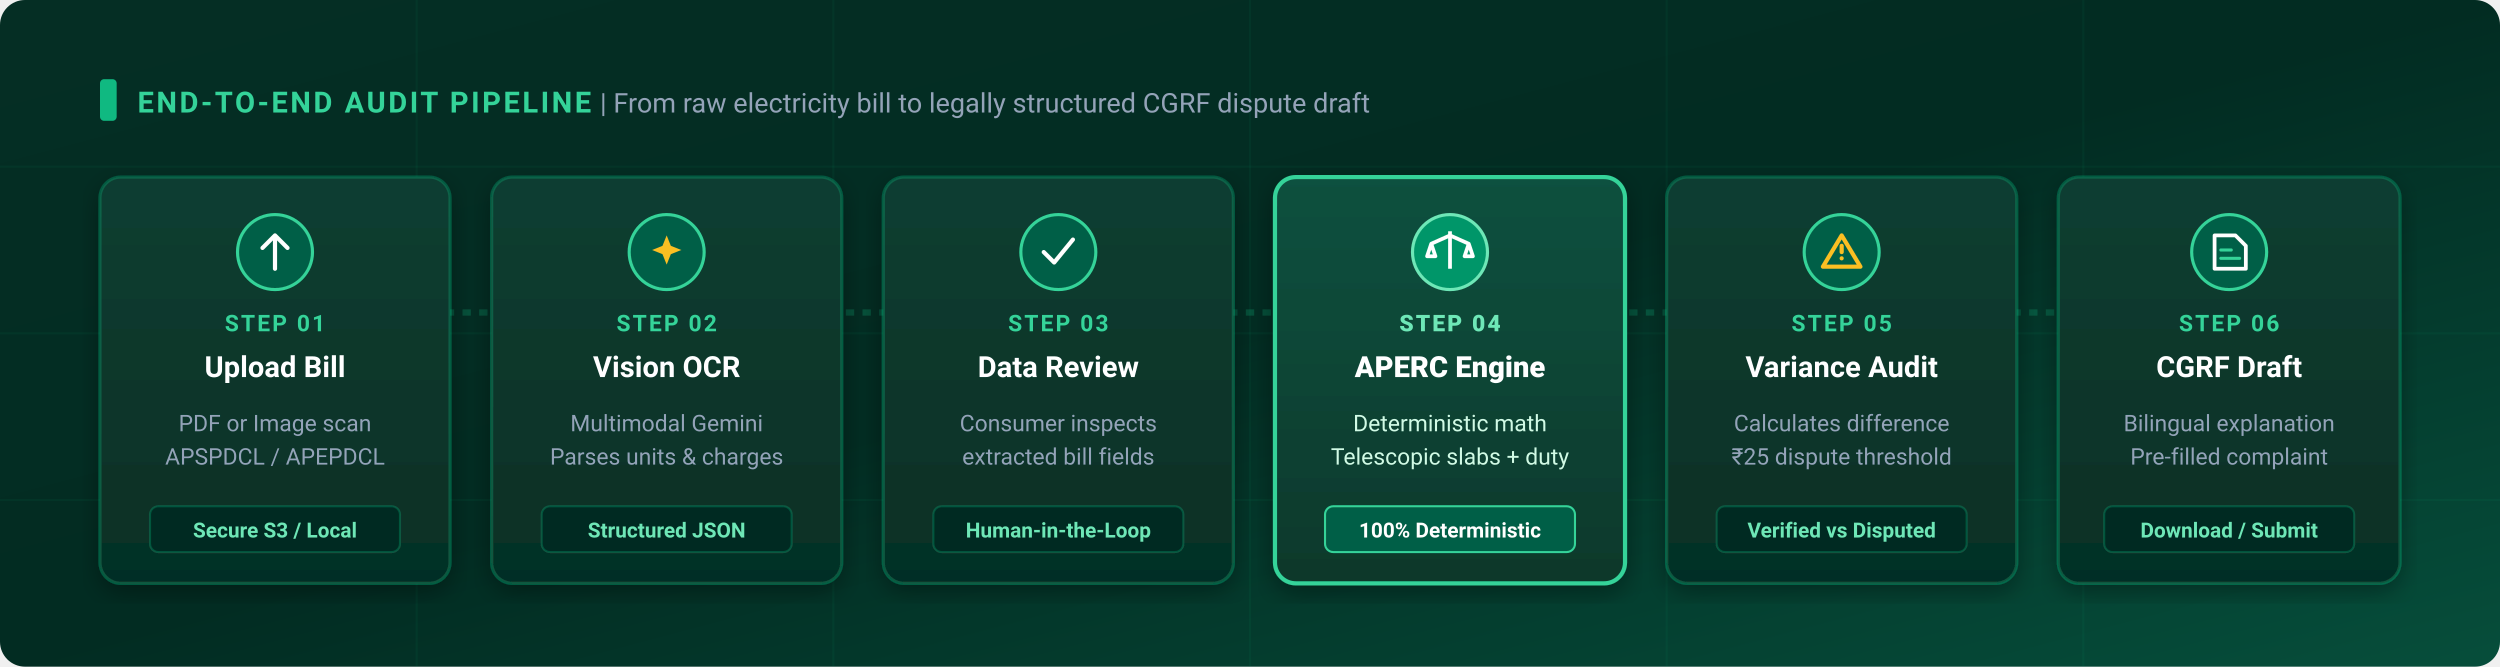
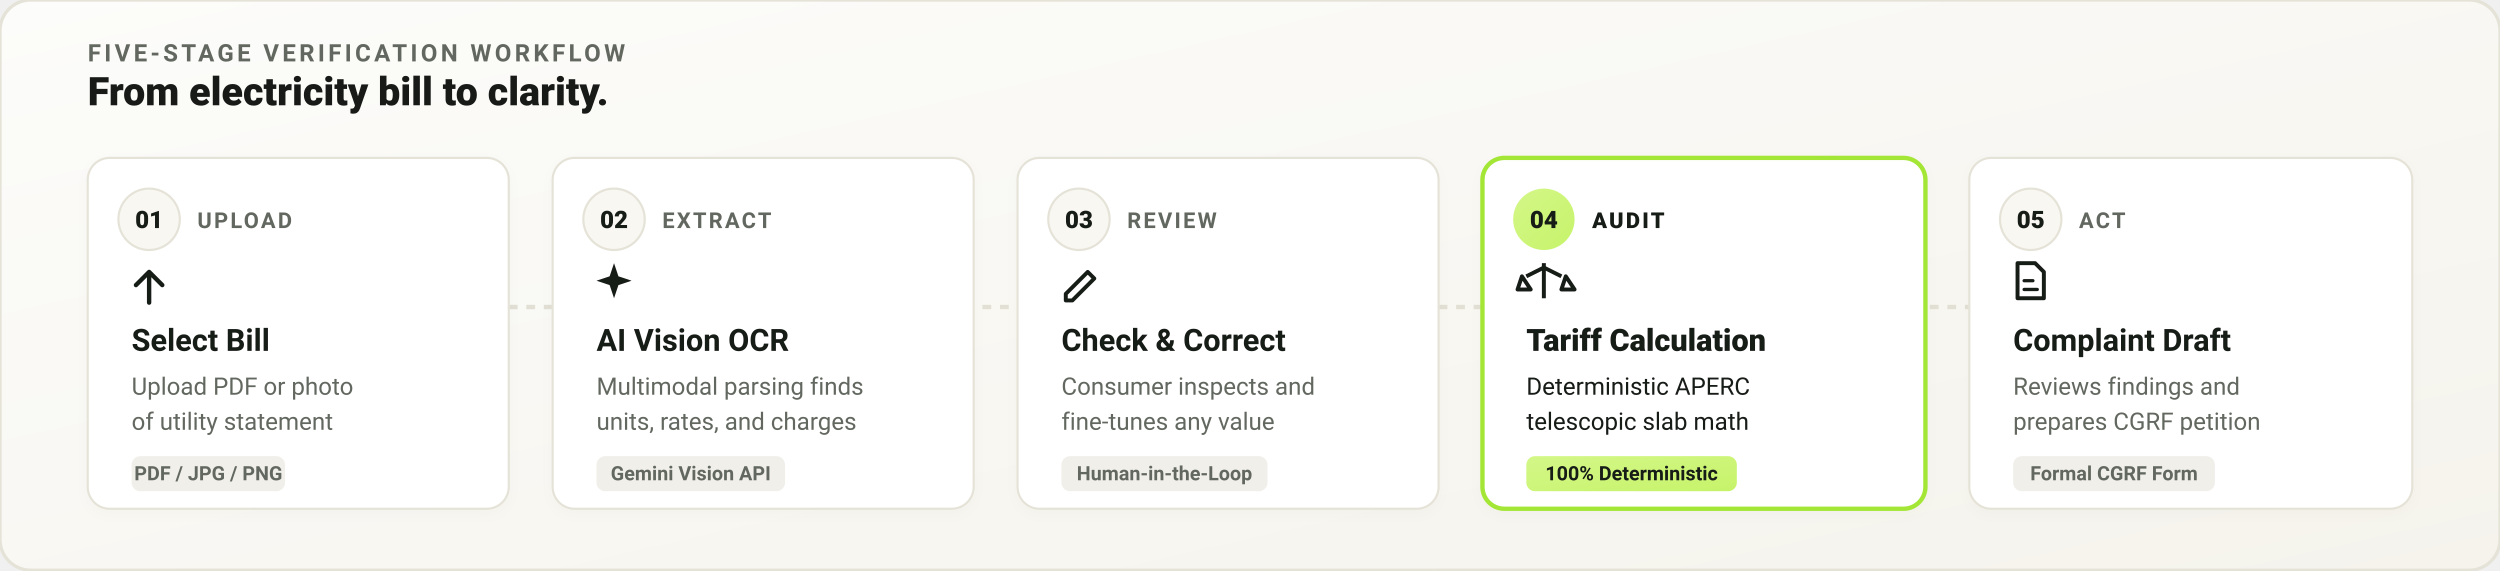
- <svg xmlns="http://www.w3.org/2000/svg" viewBox="0 0 1200 320" width="100%" height="auto" style="border-radius: 12px; font-family: -apple-system, BlinkMacSystemFont, 'Segoe UI', Roboto, Helvetica, Arial, sans-serif;">
+ <svg xmlns="http://www.w3.org/2000/svg" viewBox="0 0 1140 260" width="100%" height="auto" style="border-radius: 14px; font-family: -apple-system, BlinkMacSystemFont, 'Segoe UI', Roboto, Helvetica, Arial, sans-serif;">
  <defs>
-     <linearGradient id="wfBgGrad" x1="0%" y1="0%" x2="100%" y2="100%">
-       <stop offset="0%" stop-color="#052E24" />
-       <stop offset="50%" stop-color="#022C22" />
-       <stop offset="100%" stop-color="#064E3B" />
+     <linearGradient id="wfBg" x1="0%" y1="0%" x2="100%" y2="100%">
+       <stop offset="0%" stop-color="#FCFCFA" />
+       <stop offset="100%" stop-color="#F5F3EC" />
    </linearGradient>
-     <linearGradient id="wfCardGrad" x1="0%" y1="0%" x2="0%" y2="100%">
-       <stop offset="0%" stop-color="#0B3E31" />
-       <stop offset="100%" stop-color="#062F25" />
+     <linearGradient id="limeAccent" x1="0%" y1="0%" x2="100%" y2="100%">
+       <stop offset="0%" stop-color="#D4F788" />
+       <stop offset="100%" stop-color="#C6F36A" />
    </linearGradient>
-     <linearGradient id="wfActiveCardGrad" x1="0%" y1="0%" x2="0%" y2="100%">
-       <stop offset="0%" stop-color="#0F513F" />
-       <stop offset="100%" stop-color="#08382B" />
+     <linearGradient id="mintAccent" x1="0%" y1="0%" x2="100%" y2="100%">
+       <stop offset="0%" stop-color="#CEF3DA" />
+       <stop offset="100%" stop-color="#B8E8C8" />
    </linearGradient>
-     <filter id="wfCardShadow" x="-5%" y="-5%" width="110%" height="110%">
-       <feDropShadow dx="0" dy="4" stdDeviation="6" flood-color="#000000" flood-opacity="0.35" />
+     <filter id="stepShadow" x="-10%" y="-10%" width="120%" height="125%">
+       <feDropShadow dx="0" dy="5" stdDeviation="8" flood-color="#171A17" flood-opacity="0.04" />
+       <feDropShadow dx="0" dy="2" stdDeviation="3" flood-color="#171A17" flood-opacity="0.02" />
    </filter>
  </defs>
-   <rect width="1200" height="320" rx="12" fill="url(#wfBgGrad)" />
-   <g stroke="#10B981" stroke-opacity="0.06" stroke-width="1">
-     <line x1="0" y1="80" x2="1200" y2="80" />
-     <line x1="0" y1="160" x2="1200" y2="160" />
-     <line x1="0" y1="240" x2="1200" y2="240" />
-     <line x1="200" y1="0" x2="200" y2="320" />
-     <line x1="400" y1="0" x2="400" y2="320" />
-     <line x1="600" y1="0" x2="600" y2="320" />
-     <line x1="800" y1="0" x2="800" y2="320" />
-     <line x1="1000" y1="0" x2="1000" y2="320" />
+   <rect width="1140" height="260" rx="14" fill="url(#wfBg)" stroke="#E5E3D8" stroke-width="1.5" />
+   <g transform="translate(40, 28)">
+     <text x="0" y="0" font-size="11" font-weight="700" fill="#62685F" letter-spacing="1.5">FIVE-STAGE VERIFICATION WORKFLOW</text>
+     <text x="0" y="20" font-size="18" font-weight="800" fill="#171A17">From electricity bill to clarity.</text>
  </g>
-   <g transform="translate(48, 38)">
-     <rect width="8" height="20" rx="2" fill="#10B981" />
-     <text x="18" y="16" font-size="14" font-weight="700" fill="#34D399" letter-spacing="1.2">END-TO-END AUDIT PIPELINE</text>
-     <text x="240" y="16" font-size="13" font-weight="400" fill="#94A3B8">|  From raw electricity bill to legally structured CGRF dispute draft</text>
+   <line x1="120" y1="140" x2="1020" y2="140" stroke="#E2E0D4" stroke-width="2" stroke-dasharray="4,4" />
+   <g transform="translate(40, 72)" filter="url(#stepShadow)">
+     <rect width="192" height="160" rx="10" fill="#FFFFFF" stroke="#E5E3D8" stroke-width="1" />
+     <circle cx="28" cy="28" r="14" fill="#F8F7F2" stroke="#E5E3D8" stroke-width="1" />
+     <text x="28" y="32" font-size="11" font-weight="800" fill="#171A17" text-anchor="middle">01</text>
+     <text x="50" y="32" font-size="10" font-weight="700" fill="#62685F" letter-spacing="1">UPLOAD</text>
+     <path d="M 28 66 V 52 M 22 58 L 28 52 L 34 58" fill="none" stroke="#171A17" stroke-width="2" stroke-linecap="round" stroke-linejoin="round" />
+     <text x="20" y="88" font-size="14" font-weight="700" fill="#171A17">Select Bill</text>
+     <text x="20" y="108" font-size="11" fill="#62685F">Upload PDF or photo</text>
+     <text x="20" y="124" font-size="11" fill="#62685F">of utility statement</text>
+     <rect x="20" y="136" width="70" height="16" rx="4" fill="#F0EFEA" />
+     <text x="55" y="147" font-size="9" font-weight="600" fill="#62685F" text-anchor="middle">PDF / JPG / PNG</text>
  </g>
-   <line x1="110" y1="150" x2="1090" y2="150" stroke="#10B981" stroke-opacity="0.25" stroke-width="3" stroke-dasharray="4,4" />
-   <g transform="translate(48, 85)" filter="url(#wfCardShadow)">
-     <rect width="168" height="195" rx="10" fill="url(#wfCardGrad)" stroke="#10B981" stroke-opacity="0.3" stroke-width="1.5" />
-     <circle cx="84" cy="36" r="18" fill="#065F46" stroke="#34D399" stroke-width="1.5" />
-     <path d="M 84 28 V 44 M 78 34 L 84 28 L 90 34" fill="none" stroke="#FFFFFF" stroke-width="2" stroke-linecap="round" stroke-linejoin="round" />
-     <text x="84" y="74" font-size="11" font-weight="700" fill="#34D399" text-anchor="middle" letter-spacing="1">STEP 01</text>
-     <text x="84" y="96" font-size="14" font-weight="700" fill="#FFFFFF" text-anchor="middle">Upload Bill</text>
-     <text x="84" y="122" font-size="11" fill="#94A3B8" text-anchor="middle">PDF or Image scan</text>
-     <text x="84" y="138" font-size="11" fill="#94A3B8" text-anchor="middle">APSPDCL / APEPDCL</text>
-     <rect x="24" y="158" width="120" height="22" rx="4" fill="#022C22" stroke="#10B981" stroke-opacity="0.3" stroke-width="1" />
-     <text x="84" y="173" font-size="10" font-weight="600" fill="#6EE7B7" text-anchor="middle">Secure S3 / Local</text>
+   <g transform="translate(252, 72)" filter="url(#stepShadow)">
+     <rect width="192" height="160" rx="10" fill="#FFFFFF" stroke="#E5E3D8" stroke-width="1" />
+     <circle cx="28" cy="28" r="14" fill="#F8F7F2" stroke="#E5E3D8" stroke-width="1" />
+     <text x="28" y="32" font-size="11" font-weight="800" fill="#171A17" text-anchor="middle">02</text>
+     <text x="50" y="32" font-size="10" font-weight="700" fill="#62685F" letter-spacing="1">EXTRACT</text>
+     <path d="M 28 48 L 30 54 L 36 56 L 30 58 L 28 64 L 26 58 L 20 56 L 26 54 Z" fill="#171A17" />
+     <text x="20" y="88" font-size="14" font-weight="700" fill="#171A17">AI Vision OCR</text>
+     <text x="20" y="108" font-size="11" fill="#62685F">Multimodal parsing finds</text>
+     <text x="20" y="124" font-size="11" fill="#62685F">units, rates, and charges</text>
+     <rect x="20" y="136" width="86" height="16" rx="4" fill="#F0EFEA" />
+     <text x="63" y="147" font-size="9" font-weight="600" fill="#62685F" text-anchor="middle">Gemini Vision API</text>
  </g>
-   <g transform="translate(236, 85)" filter="url(#wfCardShadow)">
-     <rect width="168" height="195" rx="10" fill="url(#wfCardGrad)" stroke="#10B981" stroke-opacity="0.3" stroke-width="1.5" />
-     <circle cx="84" cy="36" r="18" fill="#065F46" stroke="#34D399" stroke-width="1.5" />
-     <path d="M 75 31 H 80 M 88 31 H 93 M 75 41 H 80 M 88 41 H 93 M 84 28 L 86 33 L 91 35 L 86 37 L 84 42 L 82 37 L 77 35 L 82 33 Z" fill="#FBBF24" />
-     <text x="84" y="74" font-size="11" font-weight="700" fill="#34D399" text-anchor="middle" letter-spacing="1">STEP 02</text>
-     <text x="84" y="96" font-size="14" font-weight="700" fill="#FFFFFF" text-anchor="middle">Vision OCR</text>
-     <text x="84" y="122" font-size="11" fill="#94A3B8" text-anchor="middle">Multimodal Gemini</text>
-     <text x="84" y="138" font-size="11" fill="#94A3B8" text-anchor="middle">Parses units &amp; charges</text>
-     <rect x="24" y="158" width="120" height="22" rx="4" fill="#022C22" stroke="#10B981" stroke-opacity="0.3" stroke-width="1" />
-     <text x="84" y="173" font-size="10" font-weight="600" fill="#6EE7B7" text-anchor="middle">Structured JSON</text>
+   <g transform="translate(464, 72)" filter="url(#stepShadow)">
+     <rect width="192" height="160" rx="10" fill="#FFFFFF" stroke="#E5E3D8" stroke-width="1" />
+     <circle cx="28" cy="28" r="14" fill="#F8F7F2" stroke="#E5E3D8" stroke-width="1" />
+     <text x="28" y="32" font-size="11" font-weight="800" fill="#171A17" text-anchor="middle">03</text>
+     <text x="50" y="32" font-size="10" font-weight="700" fill="#62685F" letter-spacing="1">REVIEW</text>
+     <path d="M 22 62 L 32 52 L 35 55 L 25 65 H 22 Z" fill="none" stroke="#171A17" stroke-width="1.8" stroke-linejoin="round" />
+     <text x="20" y="88" font-size="14" font-weight="700" fill="#171A17">Check &amp; Correct</text>
+     <text x="20" y="108" font-size="11" fill="#62685F">Consumer inspects and</text>
+     <text x="20" y="124" font-size="11" fill="#62685F">fine-tunes any value</text>
+     <rect x="20" y="136" width="94" height="16" rx="4" fill="#F0EFEA" />
+     <text x="67" y="147" font-size="9" font-weight="600" fill="#62685F" text-anchor="middle">Human-in-the-Loop</text>
  </g>
-   <g transform="translate(424, 85)" filter="url(#wfCardShadow)">
-     <rect width="168" height="195" rx="10" fill="url(#wfCardGrad)" stroke="#10B981" stroke-opacity="0.3" stroke-width="1.5" />
-     <circle cx="84" cy="36" r="18" fill="#065F46" stroke="#34D399" stroke-width="1.5" />
-     <path d="M 77 36 L 82 41 L 91 30" fill="none" stroke="#FFFFFF" stroke-width="2" stroke-linecap="round" stroke-linejoin="round" />
-     <text x="84" y="74" font-size="11" font-weight="700" fill="#34D399" text-anchor="middle" letter-spacing="1">STEP 03</text>
-     <text x="84" y="96" font-size="14" font-weight="700" fill="#FFFFFF" text-anchor="middle">Data Review</text>
-     <text x="84" y="122" font-size="11" fill="#94A3B8" text-anchor="middle">Consumer inspects</text>
-     <text x="84" y="138" font-size="11" fill="#94A3B8" text-anchor="middle">extracted bill fields</text>
-     <rect x="24" y="158" width="120" height="22" rx="4" fill="#022C22" stroke="#10B981" stroke-opacity="0.3" stroke-width="1" />
-     <text x="84" y="173" font-size="10" font-weight="600" fill="#6EE7B7" text-anchor="middle">Human-in-the-Loop</text>
+   <g transform="translate(676, 72)" filter="url(#stepShadow)">
+     <rect width="202" height="160" rx="10" fill="#FFFFFF" stroke="#A3E635" stroke-width="2" />
+     <circle cx="28" cy="28" r="14" fill="url(#limeAccent)" />
+     <text x="28" y="32" font-size="11" font-weight="800" fill="#171A17" text-anchor="middle">04</text>
+     <text x="50" y="32" font-size="10" font-weight="800" fill="#171A17" letter-spacing="1">AUDIT</text>
+     <path d="M 28 48 V 64 M 20 54 L 28 50 L 36 54 M 18 54 L 16 60 H 22 Z M 38 54 L 36 60 H 42 Z" fill="none" stroke="#171A17" stroke-width="1.8" stroke-linejoin="round" />
+     <text x="20" y="88" font-size="14" font-weight="800" fill="#171A17">Tariff Calculation</text>
+     <text x="20" y="108" font-size="11" fill="#171A17">Deterministic APERC</text>
+     <text x="20" y="124" font-size="11" fill="#171A17">telescopic slab math</text>
+     <rect x="20" y="136" width="96" height="16" rx="4" fill="url(#limeAccent)" />
+     <text x="68" y="147" font-size="9" font-weight="700" fill="#171A17" text-anchor="middle">100% Deterministic</text>
  </g>
-   <g transform="translate(612, 85)" filter="url(#wfCardShadow)">
-     <rect width="168" height="195" rx="10" fill="url(#wfActiveCardGrad)" stroke="#34D399" stroke-width="2" />
-     <circle cx="84" cy="36" r="18" fill="#059669" stroke="#6EE7B7" stroke-width="1.5" />
-     <path d="M 84 26 V 44 M 75 32 L 84 28 L 93 32 M 75 32 L 73 38 H 77 Z M 93 32 L 91 38 H 95 Z" fill="none" stroke="#FFFFFF" stroke-width="1.8" stroke-linejoin="round" />
-     <text x="84" y="74" font-size="11" font-weight="800" fill="#6EE7B7" text-anchor="middle" letter-spacing="1">STEP 04</text>
-     <text x="84" y="96" font-size="14" font-weight="800" fill="#FFFFFF" text-anchor="middle">APERC Engine</text>
-     <text x="84" y="122" font-size="11" fill="#D1FAE5" text-anchor="middle">Deterministic math</text>
-     <text x="84" y="138" font-size="11" fill="#D1FAE5" text-anchor="middle">Telescopic slabs + duty</text>
-     <rect x="24" y="158" width="120" height="22" rx="4" fill="#065F46" stroke="#34D399" stroke-width="1" />
-     <text x="84" y="173" font-size="10" font-weight="700" fill="#FFFFFF" text-anchor="middle">100% Deterministic</text>
-   </g>
-   <g transform="translate(800, 85)" filter="url(#wfCardShadow)">
-     <rect width="168" height="195" rx="10" fill="url(#wfCardGrad)" stroke="#10B981" stroke-opacity="0.3" stroke-width="1.5" />
-     <circle cx="84" cy="36" r="18" fill="#065F46" stroke="#34D399" stroke-width="1.5" />
-     <path d="M 84 28 L 93 43 H 75 Z" fill="none" stroke="#FBBF24" stroke-width="2" stroke-linejoin="round" />
-     <circle cx="84" cy="39" r="1" fill="#FBBF24" />
-     <line x1="84" y1="33" x2="84" y2="36" stroke="#FBBF24" stroke-width="2" stroke-linecap="round" />
-     <text x="84" y="74" font-size="11" font-weight="700" fill="#34D399" text-anchor="middle" letter-spacing="1">STEP 05</text>
-     <text x="84" y="96" font-size="14" font-weight="700" fill="#FFFFFF" text-anchor="middle">Variance Audit</text>
-     <text x="84" y="122" font-size="11" fill="#94A3B8" text-anchor="middle">Calculates difference</text>
-     <text x="84" y="138" font-size="11" fill="#94A3B8" text-anchor="middle">₹25 dispute threshold</text>
-     <rect x="24" y="158" width="120" height="22" rx="4" fill="#022C22" stroke="#10B981" stroke-opacity="0.3" stroke-width="1" />
-     <text x="84" y="173" font-size="10" font-weight="600" fill="#6EE7B7" text-anchor="middle">Verified vs Disputed</text>
-   </g>
-   <g transform="translate(988, 85)" filter="url(#wfCardShadow)">
-     <rect width="164" height="195" rx="10" fill="url(#wfCardGrad)" stroke="#10B981" stroke-opacity="0.3" stroke-width="1.5" />
-     <circle cx="82" cy="36" r="18" fill="#065F46" stroke="#34D399" stroke-width="1.5" />
-     <path d="M 75 28 H 85 L 90 33 V 44 H 75 Z" fill="none" stroke="#FFFFFF" stroke-width="1.8" stroke-linejoin="round" />
-     <path d="M 78 35 H 83 M 78 39 H 87" stroke="#34D399" stroke-width="1.5" stroke-linecap="round" />
-     <text x="82" y="74" font-size="11" font-weight="700" fill="#34D399" text-anchor="middle" letter-spacing="1">STEP 06</text>
-     <text x="82" y="96" font-size="14" font-weight="700" fill="#FFFFFF" text-anchor="middle">CGRF Draft</text>
-     <text x="82" y="122" font-size="11" fill="#94A3B8" text-anchor="middle">Bilingual explanation</text>
-     <text x="82" y="138" font-size="11" fill="#94A3B8" text-anchor="middle">Pre-filled complaint</text>
-     <rect x="22" y="158" width="120" height="22" rx="4" fill="#022C22" stroke="#10B981" stroke-opacity="0.3" stroke-width="1" />
-     <text x="82" y="173" font-size="10" font-weight="600" fill="#6EE7B7" text-anchor="middle">Download / Submit</text>
+   <g transform="translate(898, 72)" filter="url(#stepShadow)">
+     <rect width="202" height="160" rx="10" fill="#FFFFFF" stroke="#E5E3D8" stroke-width="1" />
+     <circle cx="28" cy="28" r="14" fill="#F8F7F2" stroke="#E5E3D8" stroke-width="1" />
+     <text x="28" y="32" font-size="11" font-weight="800" fill="#171A17" text-anchor="middle">05</text>
+     <text x="50" y="32" font-size="10" font-weight="700" fill="#62685F" letter-spacing="1">ACT</text>
+     <path d="M 22 48 H 30 L 34 52 V 64 H 22 Z" fill="none" stroke="#171A17" stroke-width="1.8" stroke-linejoin="round" />
+     <path d="M 25 56 H 29 M 25 60 H 31" stroke="#171A17" stroke-width="1.5" stroke-linecap="round" />
+     <text x="20" y="88" font-size="14" font-weight="700" fill="#171A17">Complaint Draft</text>
+     <text x="20" y="108" font-size="11" fill="#62685F">Reviews findings and</text>
+     <text x="20" y="124" font-size="11" fill="#62685F">prepares CGRF petition</text>
+     <rect x="20" y="136" width="92" height="16" rx="4" fill="#F0EFEA" />
+     <text x="66" y="147" font-size="9" font-weight="600" fill="#62685F" text-anchor="middle">Formal CGRF Form</text>
  </g>
</svg>
